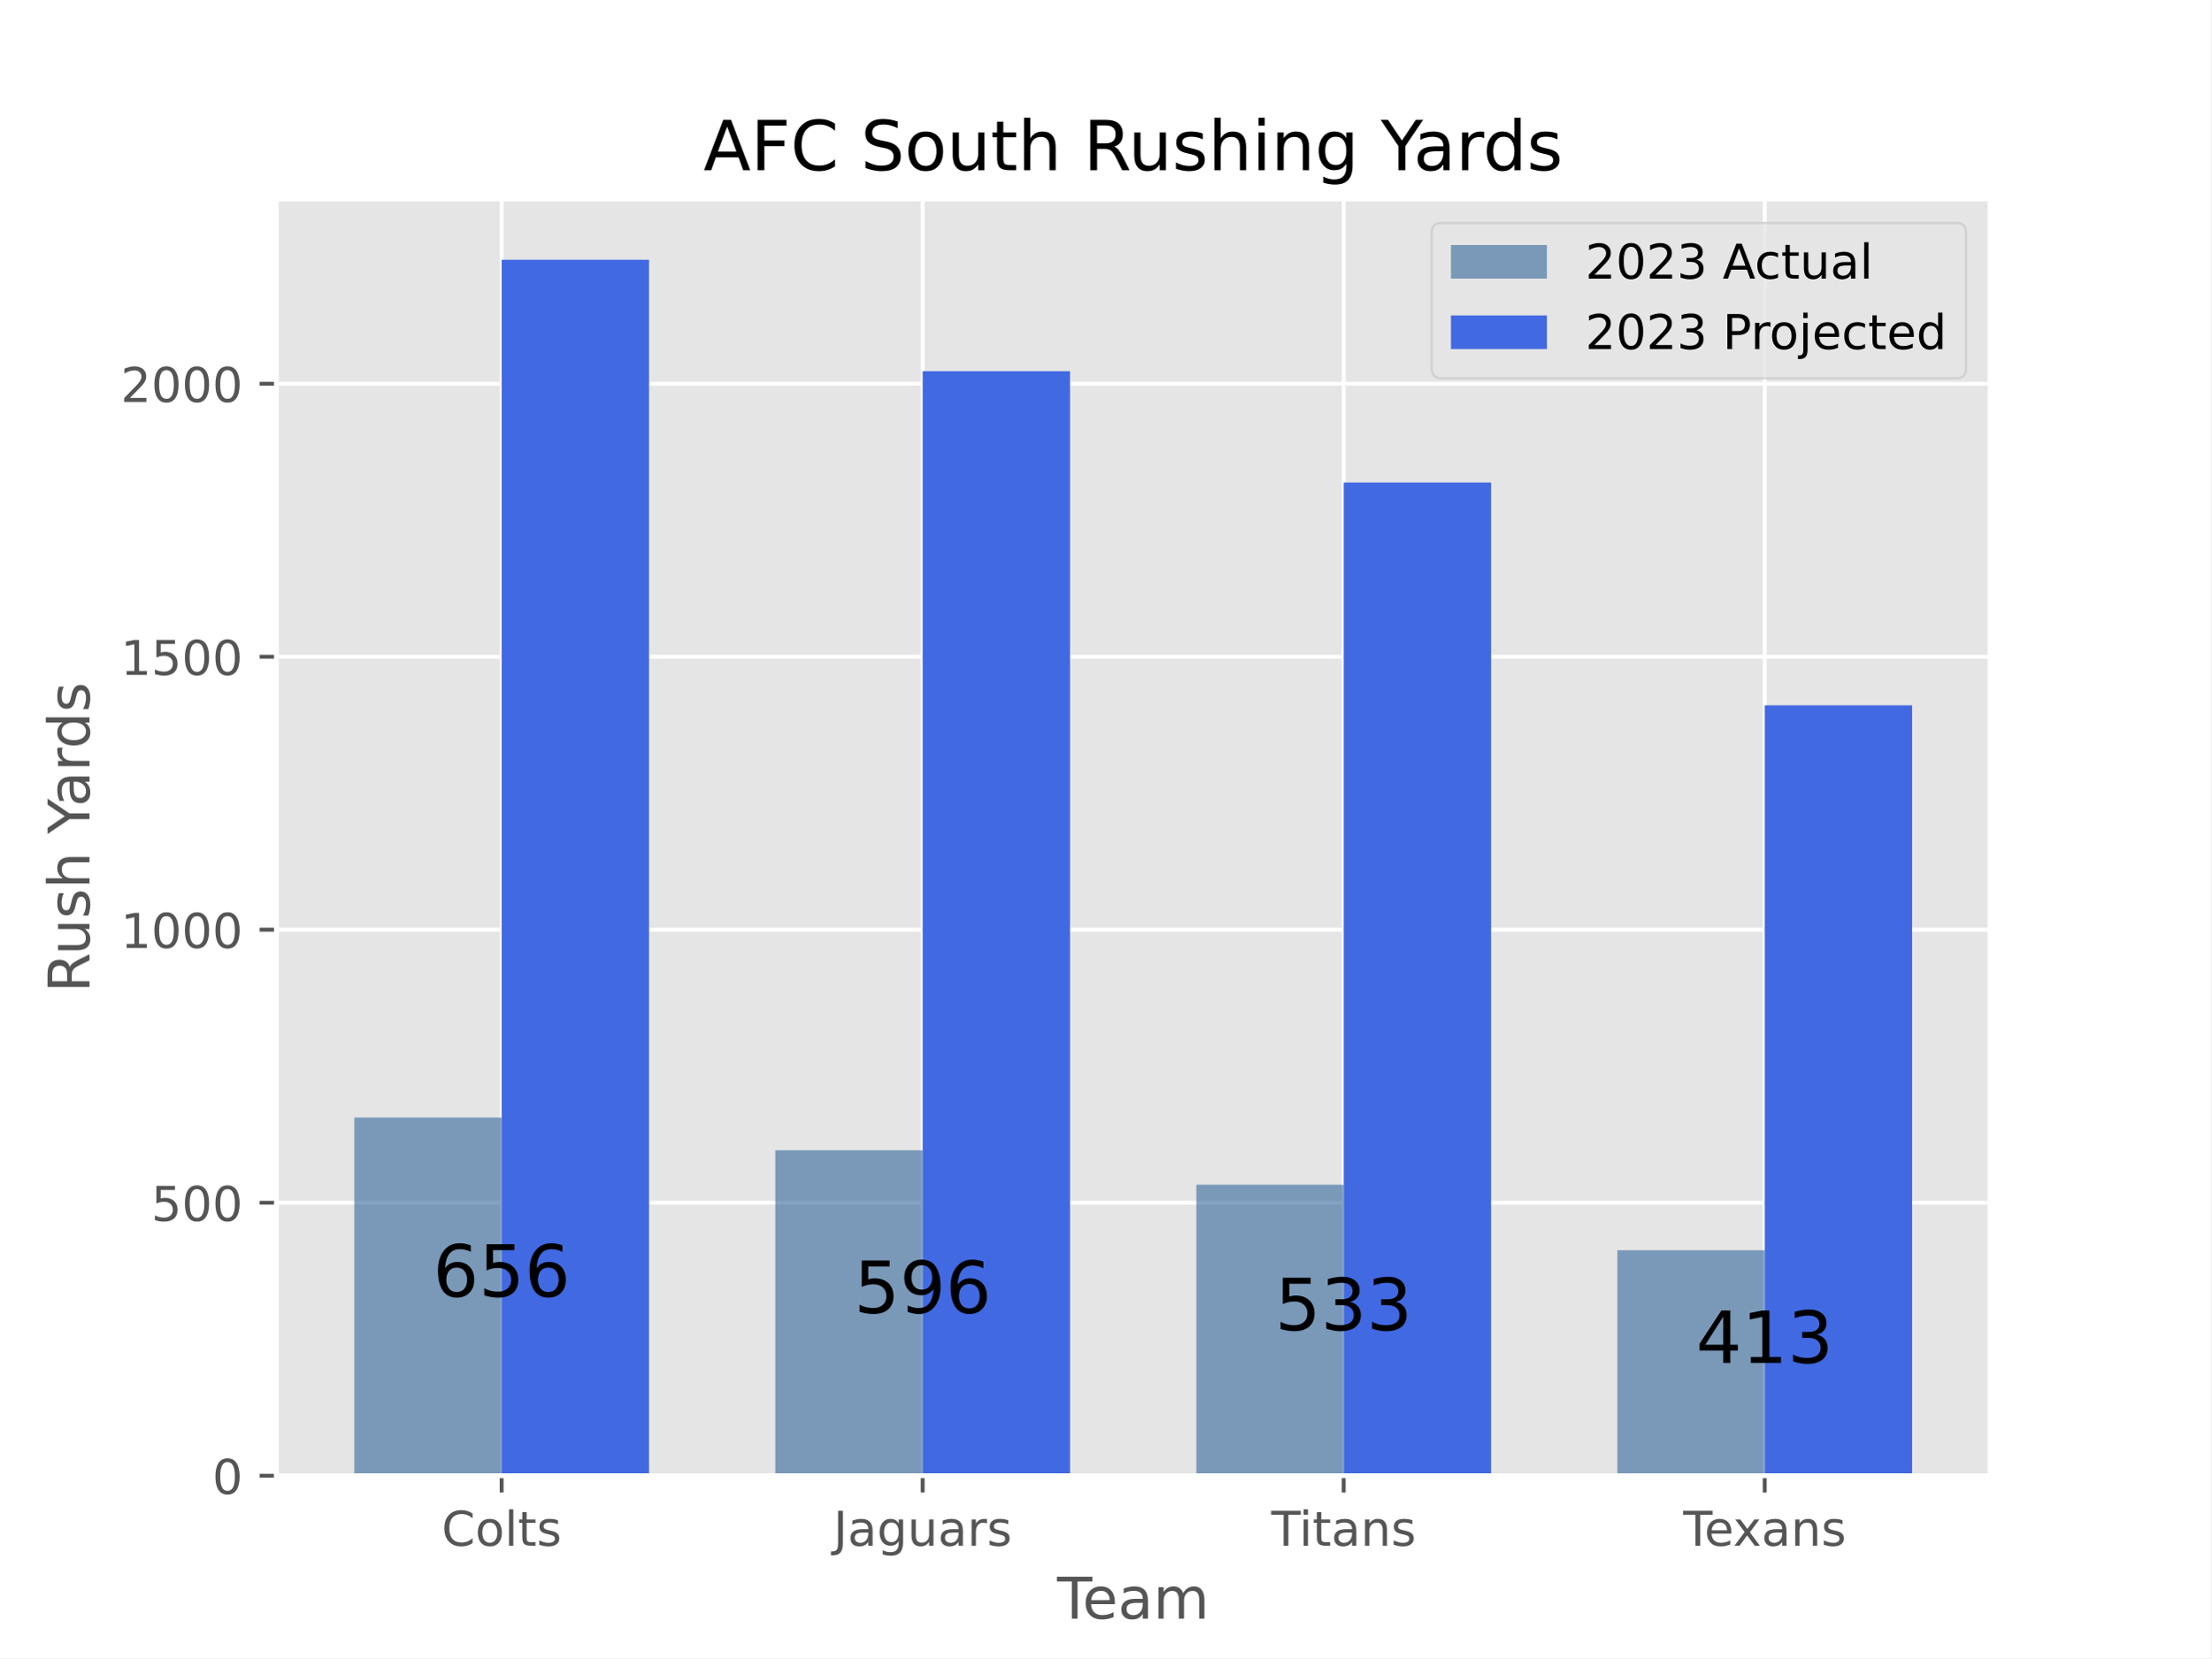
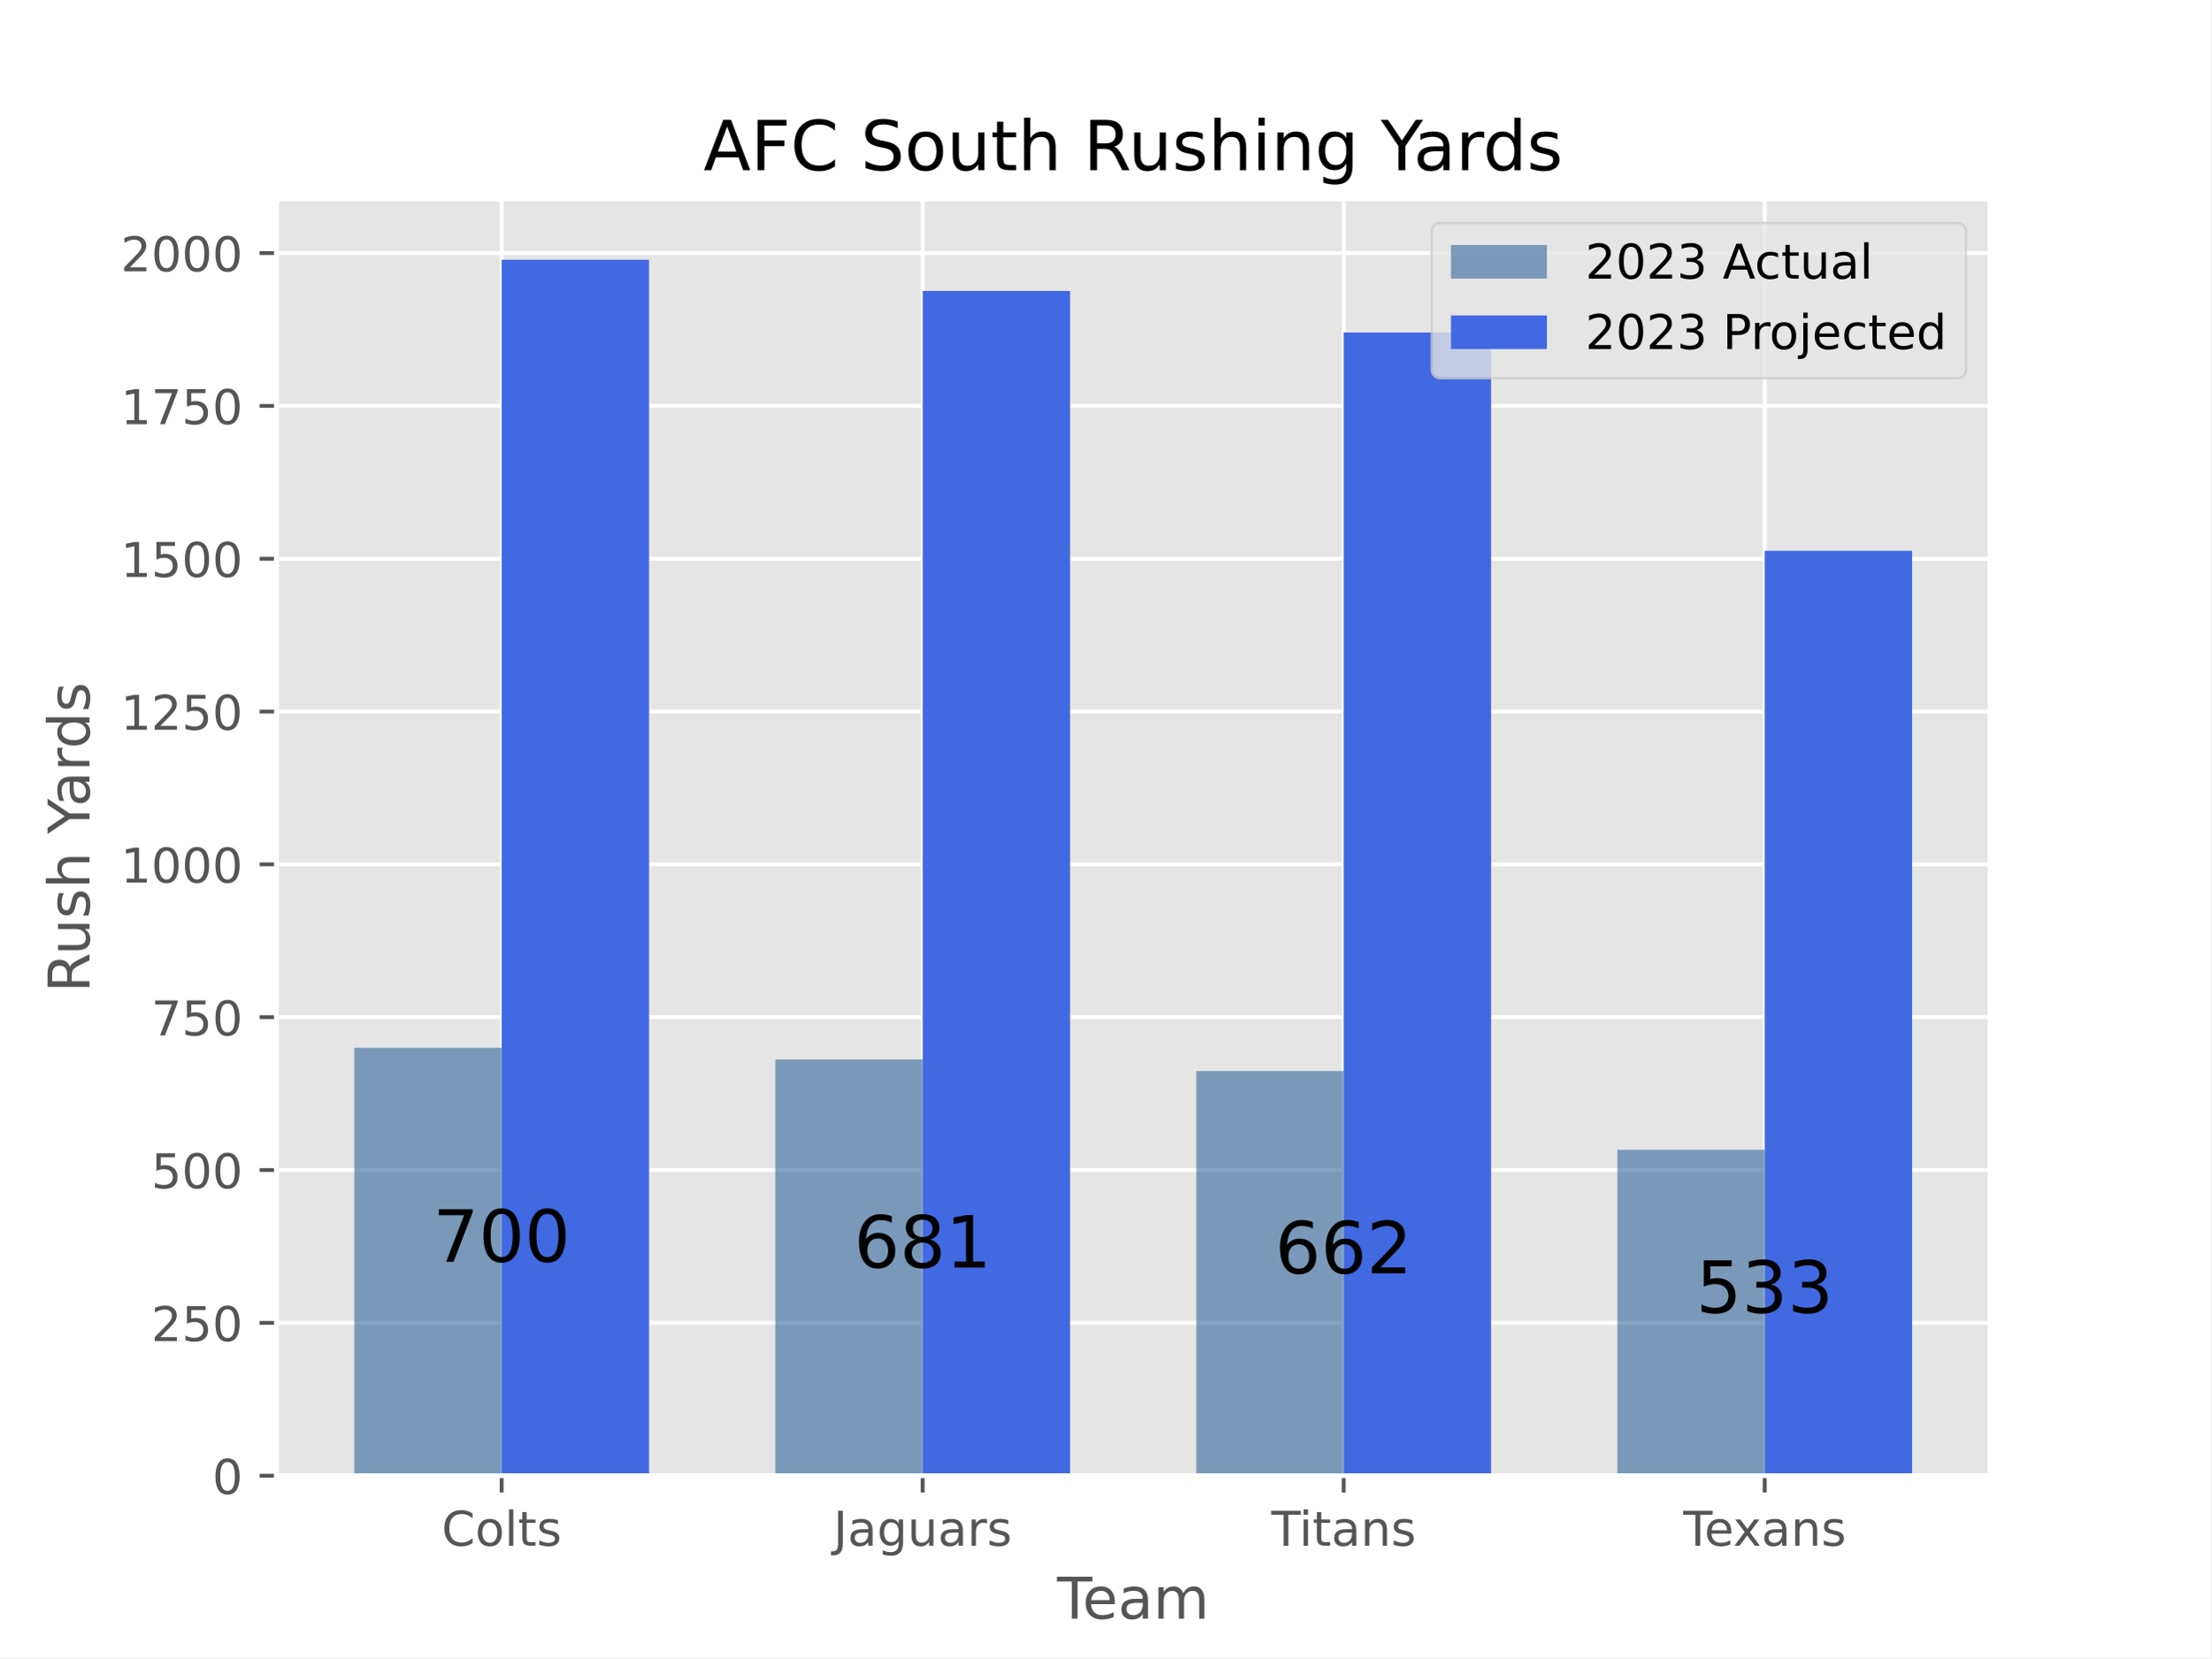
<svg xmlns="http://www.w3.org/2000/svg" xmlns:xlink="http://www.w3.org/1999/xlink" width="460.8pt" height="345.6pt" viewBox="0 0 460.8 345.6" version="1.1">
  <defs>
    <style type="text/css">*{stroke-linejoin: round; stroke-linecap: butt}</style>
  </defs>
  <g id="figure_1">
    <g id="patch_1">
      <path d="M 0 345.6  L 460.8 345.6  L 460.8 0  L 0 0  z " style="fill: #ffffff" />
    </g>
    <g id="axes_1">
      <g id="patch_2">
        <path d="M 57.6 307.584  L 414.72 307.584  L 414.72 41.472  L 57.6 41.472  z " style="fill: #e5e5e5" />
      </g>
      <g id="matplotlib.axis_1">
        <g id="xtick_1">
          <g id="line2d_1">
-             <path d="M 104.543 307.584  L 104.543 41.472  " clip-path="url(#paad7f36b94)" style="fill: none; stroke: #ffffff; stroke-width: 0.8; stroke-linecap: square" />
+             <path d="M 104.543 307.584  L 104.543 41.472  " clip-path="url(#p8981b21aa4)" style="fill: none; stroke: #ffffff; stroke-width: 0.8; stroke-linecap: square" />
          </g>
          <g id="line2d_2">
            <defs>
-               <path id="mc1a3c19a28" d="M 0 0  L 0 3.5  " style="stroke: #555555; stroke-width: 0.8" />
-             </defs>
-             <g>
-               <use xlink:href="#mc1a3c19a28" x="104.543" y="307.584" style="fill: #555555; stroke: #555555; stroke-width: 0.8" />
+               <path id="mf1966d156e" d="M 0 0  L 0 3.5  " style="stroke: #555555; stroke-width: 0.8" />
+             </defs>
+             <g>
+               <use xlink:href="#mf1966d156e" x="104.543" y="307.584" style="fill: #555555; stroke: #555555; stroke-width: 0.8" />
            </g>
          </g>
          <g id="text_1">
            <g style="fill: #555555" transform="translate(92.03861 322.1824) scale(0.1 -0.1)">
              <defs>
                <path id="DejaVuSans-43" d="M 4122 4306  L 4122 3641  Q 3803 3938 3442 4084  Q 3081 4231 2675 4231  Q 1875 4231 1450 3742  Q 1025 3253 1025 2328  Q 1025 1406 1450 917  Q 1875 428 2675 428  Q 3081 428 3442 575  Q 3803 722 4122 1019  L 4122 359  Q 3791 134 3420 21  Q 3050 -91 2638 -91  Q 1578 -91 968 557  Q 359 1206 359 2328  Q 359 3453 968 4101  Q 1578 4750 2638 4750  Q 3056 4750 3426 4639  Q 3797 4528 4122 4306  z " transform="scale(0.015625)" />
                <path id="DejaVuSans-6f" d="M 1959 3097  Q 1497 3097 1228 2736  Q 959 2375 959 1747  Q 959 1119 1226 758  Q 1494 397 1959 397  Q 2419 397 2687 759  Q 2956 1122 2956 1747  Q 2956 2369 2687 2733  Q 2419 3097 1959 3097  z M 1959 3584  Q 2709 3584 3137 3096  Q 3566 2609 3566 1747  Q 3566 888 3137 398  Q 2709 -91 1959 -91  Q 1206 -91 779 398  Q 353 888 353 1747  Q 353 2609 779 3096  Q 1206 3584 1959 3584  z " transform="scale(0.015625)" />
                <path id="DejaVuSans-6c" d="M 603 4863  L 1178 4863  L 1178 0  L 603 0  L 603 4863  z " transform="scale(0.015625)" />
                <path id="DejaVuSans-74" d="M 1172 4494  L 1172 3500  L 2356 3500  L 2356 3053  L 1172 3053  L 1172 1153  Q 1172 725 1289 603  Q 1406 481 1766 481  L 2356 481  L 2356 0  L 1766 0  Q 1100 0 847 248  Q 594 497 594 1153  L 594 3053  L 172 3053  L 172 3500  L 594 3500  L 594 4494  L 1172 4494  z " transform="scale(0.015625)" />
                <path id="DejaVuSans-73" d="M 2834 3397  L 2834 2853  Q 2591 2978 2328 3040  Q 2066 3103 1784 3103  Q 1356 3103 1142 2972  Q 928 2841 928 2578  Q 928 2378 1081 2264  Q 1234 2150 1697 2047  L 1894 2003  Q 2506 1872 2764 1633  Q 3022 1394 3022 966  Q 3022 478 2636 193  Q 2250 -91 1575 -91  Q 1294 -91 989 -36  Q 684 19 347 128  L 347 722  Q 666 556 975 473  Q 1284 391 1588 391  Q 1994 391 2212 530  Q 2431 669 2431 922  Q 2431 1156 2273 1281  Q 2116 1406 1581 1522  L 1381 1569  Q 847 1681 609 1914  Q 372 2147 372 2553  Q 372 3047 722 3315  Q 1072 3584 1716 3584  Q 2034 3584 2315 3537  Q 2597 3491 2834 3397  z " transform="scale(0.015625)" />
              </defs>
              <use xlink:href="#DejaVuSans-43" />
              <use xlink:href="#DejaVuSans-6f" x="69.824" />
              <use xlink:href="#DejaVuSans-6c" x="131.006" />
              <use xlink:href="#DejaVuSans-74" x="158.789" />
              <use xlink:href="#DejaVuSans-73" x="197.998" />
            </g>
          </g>
        </g>
        <g id="xtick_2">
          <g id="line2d_3">
-             <path d="M 192.288 307.584  L 192.288 41.472  " clip-path="url(#paad7f36b94)" style="fill: none; stroke: #ffffff; stroke-width: 0.8; stroke-linecap: square" />
+             <path d="M 192.288 307.584  L 192.288 41.472  " clip-path="url(#p8981b21aa4)" style="fill: none; stroke: #ffffff; stroke-width: 0.8; stroke-linecap: square" />
          </g>
          <g id="line2d_4">
            <g>
-               <use xlink:href="#mc1a3c19a28" x="192.288" y="307.584" style="fill: #555555; stroke: #555555; stroke-width: 0.8" />
+               <use xlink:href="#mf1966d156e" x="192.288" y="307.584" style="fill: #555555; stroke: #555555; stroke-width: 0.8" />
            </g>
          </g>
          <g id="text_2">
            <g style="fill: #555555" transform="translate(173.6815 322.1824) scale(0.1 -0.1)">
              <defs>
                <path id="DejaVuSans-4a" d="M 628 4666  L 1259 4666  L 1259 325  Q 1259 -519 939 -900  Q 619 -1281 -91 -1281  L -331 -1281  L -331 -750  L -134 -750  Q 284 -750 456 -515  Q 628 -281 628 325  L 628 4666  z " transform="scale(0.015625)" />
                <path id="DejaVuSans-61" d="M 2194 1759  Q 1497 1759 1228 1600  Q 959 1441 959 1056  Q 959 750 1161 570  Q 1363 391 1709 391  Q 2188 391 2477 730  Q 2766 1069 2766 1631  L 2766 1759  L 2194 1759  z M 3341 1997  L 3341 0  L 2766 0  L 2766 531  Q 2569 213 2275 61  Q 1981 -91 1556 -91  Q 1019 -91 701 211  Q 384 513 384 1019  Q 384 1609 779 1909  Q 1175 2209 1959 2209  L 2766 2209  L 2766 2266  Q 2766 2663 2505 2880  Q 2244 3097 1772 3097  Q 1472 3097 1187 3025  Q 903 2953 641 2809  L 641 3341  Q 956 3463 1253 3523  Q 1550 3584 1831 3584  Q 2591 3584 2966 3190  Q 3341 2797 3341 1997  z " transform="scale(0.015625)" />
                <path id="DejaVuSans-67" d="M 2906 1791  Q 2906 2416 2648 2759  Q 2391 3103 1925 3103  Q 1463 3103 1205 2759  Q 947 2416 947 1791  Q 947 1169 1205 825  Q 1463 481 1925 481  Q 2391 481 2648 825  Q 2906 1169 2906 1791  z M 3481 434  Q 3481 -459 3084 -895  Q 2688 -1331 1869 -1331  Q 1566 -1331 1297 -1286  Q 1028 -1241 775 -1147  L 775 -588  Q 1028 -725 1275 -790  Q 1522 -856 1778 -856  Q 2344 -856 2625 -561  Q 2906 -266 2906 331  L 2906 616  Q 2728 306 2450 153  Q 2172 0 1784 0  Q 1141 0 747 490  Q 353 981 353 1791  Q 353 2603 747 3093  Q 1141 3584 1784 3584  Q 2172 3584 2450 3431  Q 2728 3278 2906 2969  L 2906 3500  L 3481 3500  L 3481 434  z " transform="scale(0.015625)" />
                <path id="DejaVuSans-75" d="M 544 1381  L 544 3500  L 1119 3500  L 1119 1403  Q 1119 906 1312 657  Q 1506 409 1894 409  Q 2359 409 2629 706  Q 2900 1003 2900 1516  L 2900 3500  L 3475 3500  L 3475 0  L 2900 0  L 2900 538  Q 2691 219 2414 64  Q 2138 -91 1772 -91  Q 1169 -91 856 284  Q 544 659 544 1381  z M 1991 3584  L 1991 3584  z " transform="scale(0.015625)" />
                <path id="DejaVuSans-72" d="M 2631 2963  Q 2534 3019 2420 3045  Q 2306 3072 2169 3072  Q 1681 3072 1420 2755  Q 1159 2438 1159 1844  L 1159 0  L 581 0  L 581 3500  L 1159 3500  L 1159 2956  Q 1341 3275 1631 3429  Q 1922 3584 2338 3584  Q 2397 3584 2469 3576  Q 2541 3569 2628 3553  L 2631 2963  z " transform="scale(0.015625)" />
              </defs>
              <use xlink:href="#DejaVuSans-4a" />
              <use xlink:href="#DejaVuSans-61" x="29.492" />
              <use xlink:href="#DejaVuSans-67" x="90.771" />
              <use xlink:href="#DejaVuSans-75" x="154.248" />
              <use xlink:href="#DejaVuSans-61" x="217.627" />
              <use xlink:href="#DejaVuSans-72" x="278.906" />
              <use xlink:href="#DejaVuSans-73" x="320.02" />
            </g>
          </g>
        </g>
        <g id="xtick_3">
          <g id="line2d_5">
-             <path d="M 280.032 307.584  L 280.032 41.472  " clip-path="url(#paad7f36b94)" style="fill: none; stroke: #ffffff; stroke-width: 0.8; stroke-linecap: square" />
+             <path d="M 280.032 307.584  L 280.032 41.472  " clip-path="url(#p8981b21aa4)" style="fill: none; stroke: #ffffff; stroke-width: 0.8; stroke-linecap: square" />
          </g>
          <g id="line2d_6">
            <g>
-               <use xlink:href="#mc1a3c19a28" x="280.032" y="307.584" style="fill: #555555; stroke: #555555; stroke-width: 0.8" />
+               <use xlink:href="#mf1966d156e" x="280.032" y="307.584" style="fill: #555555; stroke: #555555; stroke-width: 0.8" />
            </g>
          </g>
          <g id="text_3">
            <g style="fill: #555555" transform="translate(264.9479 322.1824) scale(0.1 -0.1)">
              <defs>
                <path id="DejaVuSans-54" d="M -19 4666  L 3928 4666  L 3928 4134  L 2272 4134  L 2272 0  L 1638 0  L 1638 4134  L -19 4134  L -19 4666  z " transform="scale(0.015625)" />
                <path id="DejaVuSans-69" d="M 603 3500  L 1178 3500  L 1178 0  L 603 0  L 603 3500  z M 603 4863  L 1178 4863  L 1178 4134  L 603 4134  L 603 4863  z " transform="scale(0.015625)" />
                <path id="DejaVuSans-6e" d="M 3513 2113  L 3513 0  L 2938 0  L 2938 2094  Q 2938 2591 2744 2837  Q 2550 3084 2163 3084  Q 1697 3084 1428 2787  Q 1159 2491 1159 1978  L 1159 0  L 581 0  L 581 3500  L 1159 3500  L 1159 2956  Q 1366 3272 1645 3428  Q 1925 3584 2291 3584  Q 2894 3584 3203 3211  Q 3513 2838 3513 2113  z " transform="scale(0.015625)" />
              </defs>
              <use xlink:href="#DejaVuSans-54" />
              <use xlink:href="#DejaVuSans-69" x="57.959" />
              <use xlink:href="#DejaVuSans-74" x="85.742" />
              <use xlink:href="#DejaVuSans-61" x="124.951" />
              <use xlink:href="#DejaVuSans-6e" x="186.23" />
              <use xlink:href="#DejaVuSans-73" x="249.609" />
            </g>
          </g>
        </g>
        <g id="xtick_4">
          <g id="line2d_7">
-             <path d="M 367.777 307.584  L 367.777 41.472  " clip-path="url(#paad7f36b94)" style="fill: none; stroke: #ffffff; stroke-width: 0.8; stroke-linecap: square" />
+             <path d="M 367.777 307.584  L 367.777 41.472  " clip-path="url(#p8981b21aa4)" style="fill: none; stroke: #ffffff; stroke-width: 0.8; stroke-linecap: square" />
          </g>
          <g id="line2d_8">
            <g>
-               <use xlink:href="#mc1a3c19a28" x="367.777" y="307.584" style="fill: #555555; stroke: #555555; stroke-width: 0.8" />
+               <use xlink:href="#mf1966d156e" x="367.777" y="307.584" style="fill: #555555; stroke: #555555; stroke-width: 0.8" />
            </g>
          </g>
          <g id="text_4">
            <g style="fill: #555555" transform="translate(350.7869 322.1824) scale(0.1 -0.1)">
              <defs>
                <path id="DejaVuSans-65" d="M 3597 1894  L 3597 1613  L 953 1613  Q 991 1019 1311 708  Q 1631 397 2203 397  Q 2534 397 2845 478  Q 3156 559 3463 722  L 3463 178  Q 3153 47 2828 -22  Q 2503 -91 2169 -91  Q 1331 -91 842 396  Q 353 884 353 1716  Q 353 2575 817 3079  Q 1281 3584 2069 3584  Q 2775 3584 3186 3129  Q 3597 2675 3597 1894  z M 3022 2063  Q 3016 2534 2758 2815  Q 2500 3097 2075 3097  Q 1594 3097 1305 2825  Q 1016 2553 972 2059  L 3022 2063  z " transform="scale(0.015625)" />
                <path id="DejaVuSans-78" d="M 3513 3500  L 2247 1797  L 3578 0  L 2900 0  L 1881 1375  L 863 0  L 184 0  L 1544 1831  L 300 3500  L 978 3500  L 1906 2253  L 2834 3500  L 3513 3500  z " transform="scale(0.015625)" />
              </defs>
              <use xlink:href="#DejaVuSans-54" />
              <use xlink:href="#DejaVuSans-65" x="44.084" />
              <use xlink:href="#DejaVuSans-78" x="103.857" />
              <use xlink:href="#DejaVuSans-61" x="163.037" />
              <use xlink:href="#DejaVuSans-6e" x="224.316" />
              <use xlink:href="#DejaVuSans-73" x="287.695" />
            </g>
          </g>
        </g>
        <g id="text_5">
          <g style="fill: #555555" transform="translate(220.3022 337.3802) scale(0.12 -0.12)">
            <defs>
              <path id="DejaVuSans-6d" d="M 3328 2828  Q 3544 3216 3844 3400  Q 4144 3584 4550 3584  Q 5097 3584 5394 3201  Q 5691 2819 5691 2113  L 5691 0  L 5113 0  L 5113 2094  Q 5113 2597 4934 2840  Q 4756 3084 4391 3084  Q 3944 3084 3684 2787  Q 3425 2491 3425 1978  L 3425 0  L 2847 0  L 2847 2094  Q 2847 2600 2669 2842  Q 2491 3084 2119 3084  Q 1678 3084 1418 2786  Q 1159 2488 1159 1978  L 1159 0  L 581 0  L 581 3500  L 1159 3500  L 1159 2956  Q 1356 3278 1631 3431  Q 1906 3584 2284 3584  Q 2666 3584 2933 3390  Q 3200 3197 3328 2828  z " transform="scale(0.015625)" />
            </defs>
            <use xlink:href="#DejaVuSans-54" />
            <use xlink:href="#DejaVuSans-65" x="44.084" />
            <use xlink:href="#DejaVuSans-61" x="105.607" />
            <use xlink:href="#DejaVuSans-6d" x="166.887" />
          </g>
        </g>
      </g>
      <g id="matplotlib.axis_2">
        <g id="ytick_1">
          <g id="line2d_9">
-             <path d="M 57.6 307.584  L 414.72 307.584  " clip-path="url(#paad7f36b94)" style="fill: none; stroke: #ffffff; stroke-width: 0.8; stroke-linecap: square" />
+             <path d="M 57.6 307.584  L 414.72 307.584  " clip-path="url(#p8981b21aa4)" style="fill: none; stroke: #ffffff; stroke-width: 0.8; stroke-linecap: square" />
          </g>
          <g id="line2d_10">
            <defs>
-               <path id="m037c0de511" d="M 0 0  L -3.5 0  " style="stroke: #555555; stroke-width: 0.8" />
-             </defs>
-             <g>
-               <use xlink:href="#m037c0de511" x="57.6" y="307.584" style="fill: #555555; stroke: #555555; stroke-width: 0.8" />
+               <path id="m6510680206" d="M 0 0  L -3.5 0  " style="stroke: #555555; stroke-width: 0.8" />
+             </defs>
+             <g>
+               <use xlink:href="#m6510680206" x="57.6" y="307.584" style="fill: #555555; stroke: #555555; stroke-width: 0.8" />
            </g>
          </g>
          <g id="text_6">
            <g style="fill: #555555" transform="translate(44.2375 311.3832) scale(0.1 -0.1)">
              <defs>
                <path id="DejaVuSans-30" d="M 2034 4250  Q 1547 4250 1301 3770  Q 1056 3291 1056 2328  Q 1056 1369 1301 889  Q 1547 409 2034 409  Q 2525 409 2770 889  Q 3016 1369 3016 2328  Q 3016 3291 2770 3770  Q 2525 4250 2034 4250  z M 2034 4750  Q 2819 4750 3233 4129  Q 3647 3509 3647 2328  Q 3647 1150 3233 529  Q 2819 -91 2034 -91  Q 1250 -91 836 529  Q 422 1150 422 2328  Q 422 3509 836 4129  Q 1250 4750 2034 4750  z " transform="scale(0.015625)" />
              </defs>
              <use xlink:href="#DejaVuSans-30" />
            </g>
          </g>
        </g>
        <g id="ytick_2">
          <g id="line2d_11">
-             <path d="M 57.6 250.682  L 414.72 250.682  " clip-path="url(#paad7f36b94)" style="fill: none; stroke: #ffffff; stroke-width: 0.8; stroke-linecap: square" />
+             <path d="M 57.6 275.729  L 414.72 275.729  " clip-path="url(#p8981b21aa4)" style="fill: none; stroke: #ffffff; stroke-width: 0.8; stroke-linecap: square" />
          </g>
          <g id="line2d_12">
            <g>
-               <use xlink:href="#m037c0de511" x="57.6" y="250.682" style="fill: #555555; stroke: #555555; stroke-width: 0.8" />
+               <use xlink:href="#m6510680206" x="57.6" y="275.729" style="fill: #555555; stroke: #555555; stroke-width: 0.8" />
            </g>
          </g>
          <g id="text_7">
-             <g style="fill: #555555" transform="translate(31.5125 254.4816) scale(0.1 -0.1)">
-               <defs>
+             <g style="fill: #555555" transform="translate(31.5125 279.528) scale(0.1 -0.1)">
+               <defs>
+                 <path id="DejaVuSans-32" d="M 1228 531  L 3431 531  L 3431 0  L 469 0  L 469 531  Q 828 903 1448 1529  Q 2069 2156 2228 2338  Q 2531 2678 2651 2914  Q 2772 3150 2772 3378  Q 2772 3750 2511 3984  Q 2250 4219 1831 4219  Q 1534 4219 1204 4116  Q 875 4013 500 3803  L 500 4441  Q 881 4594 1212 4672  Q 1544 4750 1819 4750  Q 2544 4750 2975 4387  Q 3406 4025 3406 3419  Q 3406 3131 3298 2873  Q 3191 2616 2906 2266  Q 2828 2175 2409 1742  Q 1991 1309 1228 531  z " transform="scale(0.015625)" />
                <path id="DejaVuSans-35" d="M 691 4666  L 3169 4666  L 3169 4134  L 1269 4134  L 1269 2991  Q 1406 3038 1543 3061  Q 1681 3084 1819 3084  Q 2600 3084 3056 2656  Q 3513 2228 3513 1497  Q 3513 744 3044 326  Q 2575 -91 1722 -91  Q 1428 -91 1123 -41  Q 819 9 494 109  L 494 744  Q 775 591 1075 516  Q 1375 441 1709 441  Q 2250 441 2565 725  Q 2881 1009 2881 1497  Q 2881 1984 2565 2268  Q 2250 2553 1709 2553  Q 1456 2553 1204 2497  Q 953 2441 691 2322  L 691 4666  z " transform="scale(0.015625)" />
              </defs>
+               <use xlink:href="#DejaVuSans-32" />
+               <use xlink:href="#DejaVuSans-35" x="63.623" />
+               <use xlink:href="#DejaVuSans-30" x="127.246" />
+             </g>
+           </g>
+         </g>
+         <g id="ytick_3">
+           <g id="line2d_13">
+             <path d="M 57.6 243.874  L 414.72 243.874  " clip-path="url(#p8981b21aa4)" style="fill: none; stroke: #ffffff; stroke-width: 0.8; stroke-linecap: square" />
+           </g>
+           <g id="line2d_14">
+             <g>
+               <use xlink:href="#m6510680206" x="57.6" y="243.874" style="fill: #555555; stroke: #555555; stroke-width: 0.8" />
+             </g>
+           </g>
+           <g id="text_8">
+             <g style="fill: #555555" transform="translate(31.5125 247.6728) scale(0.1 -0.1)">
              <use xlink:href="#DejaVuSans-35" />
              <use xlink:href="#DejaVuSans-30" x="63.623" />
              <use xlink:href="#DejaVuSans-30" x="127.246" />
            </g>
          </g>
        </g>
-         <g id="ytick_3">
-           <g id="line2d_13">
-             <path d="M 57.6 193.781  L 414.72 193.781  " clip-path="url(#paad7f36b94)" style="fill: none; stroke: #ffffff; stroke-width: 0.8; stroke-linecap: square" />
-           </g>
-           <g id="line2d_14">
-             <g>
-               <use xlink:href="#m037c0de511" x="57.6" y="193.781" style="fill: #555555; stroke: #555555; stroke-width: 0.8" />
-             </g>
-           </g>
-           <g id="text_8">
-             <g style="fill: #555555" transform="translate(25.15 197.5799) scale(0.1 -0.1)">
+         <g id="ytick_4">
+           <g id="line2d_15">
+             <path d="M 57.6 212.018  L 414.72 212.018  " clip-path="url(#p8981b21aa4)" style="fill: none; stroke: #ffffff; stroke-width: 0.8; stroke-linecap: square" />
+           </g>
+           <g id="line2d_16">
+             <g>
+               <use xlink:href="#m6510680206" x="57.6" y="212.018" style="fill: #555555; stroke: #555555; stroke-width: 0.8" />
+             </g>
+           </g>
+           <g id="text_9">
+             <g style="fill: #555555" transform="translate(31.5125 215.8176) scale(0.1 -0.1)">
+               <defs>
+                 <path id="DejaVuSans-37" d="M 525 4666  L 3525 4666  L 3525 4397  L 1831 0  L 1172 0  L 2766 4134  L 525 4134  L 525 4666  z " transform="scale(0.015625)" />
+               </defs>
+               <use xlink:href="#DejaVuSans-37" />
+               <use xlink:href="#DejaVuSans-35" x="63.623" />
+               <use xlink:href="#DejaVuSans-30" x="127.246" />
+             </g>
+           </g>
+         </g>
+         <g id="ytick_5">
+           <g id="line2d_17">
+             <path d="M 57.6 180.163  L 414.72 180.163  " clip-path="url(#p8981b21aa4)" style="fill: none; stroke: #ffffff; stroke-width: 0.8; stroke-linecap: square" />
+           </g>
+           <g id="line2d_18">
+             <g>
+               <use xlink:href="#m6510680206" x="57.6" y="180.163" style="fill: #555555; stroke: #555555; stroke-width: 0.8" />
+             </g>
+           </g>
+           <g id="text_10">
+             <g style="fill: #555555" transform="translate(25.15 183.9624) scale(0.1 -0.1)">
              <defs>
                <path id="DejaVuSans-31" d="M 794 531  L 1825 531  L 1825 4091  L 703 3866  L 703 4441  L 1819 4666  L 2450 4666  L 2450 531  L 3481 531  L 3481 0  L 794 0  L 794 531  z " transform="scale(0.015625)" />
              </defs>
              <use xlink:href="#DejaVuSans-31" />
              <use xlink:href="#DejaVuSans-30" x="63.623" />
              <use xlink:href="#DejaVuSans-30" x="127.246" />
              <use xlink:href="#DejaVuSans-30" x="190.869" />
            </g>
          </g>
        </g>
-         <g id="ytick_4">
-           <g id="line2d_15">
-             <path d="M 57.6 136.879  L 414.72 136.879  " clip-path="url(#paad7f36b94)" style="fill: none; stroke: #ffffff; stroke-width: 0.8; stroke-linecap: square" />
-           </g>
-           <g id="line2d_16">
-             <g>
-               <use xlink:href="#m037c0de511" x="57.6" y="136.879" style="fill: #555555; stroke: #555555; stroke-width: 0.8" />
-             </g>
-           </g>
-           <g id="text_9">
-             <g style="fill: #555555" transform="translate(25.15 140.6782) scale(0.1 -0.1)">
+         <g id="ytick_6">
+           <g id="line2d_19">
+             <path d="M 57.6 148.308  L 414.72 148.308  " clip-path="url(#p8981b21aa4)" style="fill: none; stroke: #ffffff; stroke-width: 0.8; stroke-linecap: square" />
+           </g>
+           <g id="line2d_20">
+             <g>
+               <use xlink:href="#m6510680206" x="57.6" y="148.308" style="fill: #555555; stroke: #555555; stroke-width: 0.8" />
+             </g>
+           </g>
+           <g id="text_11">
+             <g style="fill: #555555" transform="translate(25.15 152.1072) scale(0.1 -0.1)">
+               <use xlink:href="#DejaVuSans-31" />
+               <use xlink:href="#DejaVuSans-32" x="63.623" />
+               <use xlink:href="#DejaVuSans-35" x="127.246" />
+               <use xlink:href="#DejaVuSans-30" x="190.869" />
+             </g>
+           </g>
+         </g>
+         <g id="ytick_7">
+           <g id="line2d_21">
+             <path d="M 57.6 116.453  L 414.72 116.453  " clip-path="url(#p8981b21aa4)" style="fill: none; stroke: #ffffff; stroke-width: 0.8; stroke-linecap: square" />
+           </g>
+           <g id="line2d_22">
+             <g>
+               <use xlink:href="#m6510680206" x="57.6" y="116.453" style="fill: #555555; stroke: #555555; stroke-width: 0.8" />
+             </g>
+           </g>
+           <g id="text_12">
+             <g style="fill: #555555" transform="translate(25.15 120.252) scale(0.1 -0.1)">
              <use xlink:href="#DejaVuSans-31" />
              <use xlink:href="#DejaVuSans-35" x="63.623" />
              <use xlink:href="#DejaVuSans-30" x="127.246" />
              <use xlink:href="#DejaVuSans-30" x="190.869" />
            </g>
          </g>
        </g>
-         <g id="ytick_5">
-           <g id="line2d_17">
-             <path d="M 57.6 79.977  L 414.72 79.977  " clip-path="url(#paad7f36b94)" style="fill: none; stroke: #ffffff; stroke-width: 0.8; stroke-linecap: square" />
-           </g>
-           <g id="line2d_18">
-             <g>
-               <use xlink:href="#m037c0de511" x="57.6" y="79.977" style="fill: #555555; stroke: #555555; stroke-width: 0.8" />
-             </g>
-           </g>
-           <g id="text_10">
-             <g style="fill: #555555" transform="translate(25.15 83.77657) scale(0.1 -0.1)">
-               <defs>
-                 <path id="DejaVuSans-32" d="M 1228 531  L 3431 531  L 3431 0  L 469 0  L 469 531  Q 828 903 1448 1529  Q 2069 2156 2228 2338  Q 2531 2678 2651 2914  Q 2772 3150 2772 3378  Q 2772 3750 2511 3984  Q 2250 4219 1831 4219  Q 1534 4219 1204 4116  Q 875 4013 500 3803  L 500 4441  Q 881 4594 1212 4672  Q 1544 4750 1819 4750  Q 2544 4750 2975 4387  Q 3406 4025 3406 3419  Q 3406 3131 3298 2873  Q 3191 2616 2906 2266  Q 2828 2175 2409 1742  Q 1991 1309 1228 531  z " transform="scale(0.015625)" />
-               </defs>
+         <g id="ytick_8">
+           <g id="line2d_23">
+             <path d="M 57.6 84.598  L 414.72 84.598  " clip-path="url(#p8981b21aa4)" style="fill: none; stroke: #ffffff; stroke-width: 0.8; stroke-linecap: square" />
+           </g>
+           <g id="line2d_24">
+             <g>
+               <use xlink:href="#m6510680206" x="57.6" y="84.598" style="fill: #555555; stroke: #555555; stroke-width: 0.8" />
+             </g>
+           </g>
+           <g id="text_13">
+             <g style="fill: #555555" transform="translate(25.15 88.39679) scale(0.1 -0.1)">
+               <use xlink:href="#DejaVuSans-31" />
+               <use xlink:href="#DejaVuSans-37" x="63.623" />
+               <use xlink:href="#DejaVuSans-35" x="127.246" />
+               <use xlink:href="#DejaVuSans-30" x="190.869" />
+             </g>
+           </g>
+         </g>
+         <g id="ytick_9">
+           <g id="line2d_25">
+             <path d="M 57.6 52.742  L 414.72 52.742  " clip-path="url(#p8981b21aa4)" style="fill: none; stroke: #ffffff; stroke-width: 0.8; stroke-linecap: square" />
+           </g>
+           <g id="line2d_26">
+             <g>
+               <use xlink:href="#m6510680206" x="57.6" y="52.742" style="fill: #555555; stroke: #555555; stroke-width: 0.8" />
+             </g>
+           </g>
+           <g id="text_14">
+             <g style="fill: #555555" transform="translate(25.15 56.54159) scale(0.1 -0.1)">
              <use xlink:href="#DejaVuSans-32" />
              <use xlink:href="#DejaVuSans-30" x="63.623" />
              <use xlink:href="#DejaVuSans-30" x="127.246" />
              <use xlink:href="#DejaVuSans-30" x="190.869" />
            </g>
          </g>
        </g>
-         <g id="text_11">
+         <g id="text_15">
          <g style="fill: #555555" transform="translate(18.65438 206.8774) rotate(-90) scale(0.12 -0.12)">
            <defs>
              <path id="DejaVuSans-52" d="M 2841 2188  Q 3044 2119 3236 1894  Q 3428 1669 3622 1275  L 4263 0  L 3584 0  L 2988 1197  Q 2756 1666 2539 1819  Q 2322 1972 1947 1972  L 1259 1972  L 1259 0  L 628 0  L 628 4666  L 2053 4666  Q 2853 4666 3247 4331  Q 3641 3997 3641 3322  Q 3641 2881 3436 2590  Q 3231 2300 2841 2188  z M 1259 4147  L 1259 2491  L 2053 2491  Q 2509 2491 2742 2702  Q 2975 2913 2975 3322  Q 2975 3731 2742 3939  Q 2509 4147 2053 4147  L 1259 4147  z " transform="scale(0.015625)" />
              <path id="DejaVuSans-68" d="M 3513 2113  L 3513 0  L 2938 0  L 2938 2094  Q 2938 2591 2744 2837  Q 2550 3084 2163 3084  Q 1697 3084 1428 2787  Q 1159 2491 1159 1978  L 1159 0  L 581 0  L 581 4863  L 1159 4863  L 1159 2956  Q 1366 3272 1645 3428  Q 1925 3584 2291 3584  Q 2894 3584 3203 3211  Q 3513 2838 3513 2113  z " transform="scale(0.015625)" />
              <path id="DejaVuSans-20" transform="scale(0.015625)" />
              <path id="DejaVuSans-59" d="M -13 4666  L 666 4666  L 1959 2747  L 3244 4666  L 3922 4666  L 2272 2222  L 2272 0  L 1638 0  L 1638 2222  L -13 4666  z " transform="scale(0.015625)" />
              <path id="DejaVuSans-64" d="M 2906 2969  L 2906 4863  L 3481 4863  L 3481 0  L 2906 0  L 2906 525  Q 2725 213 2448 61  Q 2172 -91 1784 -91  Q 1150 -91 751 415  Q 353 922 353 1747  Q 353 2572 751 3078  Q 1150 3584 1784 3584  Q 2172 3584 2448 3432  Q 2725 3281 2906 2969  z M 947 1747  Q 947 1113 1208 752  Q 1469 391 1925 391  Q 2381 391 2643 752  Q 2906 1113 2906 1747  Q 2906 2381 2643 2742  Q 2381 3103 1925 3103  Q 1469 3103 1208 2742  Q 947 2381 947 1747  z " transform="scale(0.015625)" />
            </defs>
            <use xlink:href="#DejaVuSans-52" />
            <use xlink:href="#DejaVuSans-75" x="64.982" />
            <use xlink:href="#DejaVuSans-73" x="128.361" />
            <use xlink:href="#DejaVuSans-68" x="180.461" />
            <use xlink:href="#DejaVuSans-20" x="243.84" />
            <use xlink:href="#DejaVuSans-59" x="275.627" />
            <use xlink:href="#DejaVuSans-61" x="322.961" />
            <use xlink:href="#DejaVuSans-72" x="384.24" />
            <use xlink:href="#DejaVuSans-64" x="423.604" />
            <use xlink:href="#DejaVuSans-73" x="487.08" />
          </g>
        </g>
      </g>
      <g id="patch_3">
-         <path d="M 73.833 307.584  L 104.543 307.584  L 104.543 232.929  L 73.833 232.929  z " clip-path="url(#paad7f36b94)" style="fill: #336699; fill-opacity: 0.6" />
+         <path d="M 73.833 307.584  L 104.543 307.584  L 104.543 218.389  L 73.833 218.389  z " clip-path="url(#p8981b21aa4)" style="fill: #336699; fill-opacity: 0.6" />
      </g>
      <g id="patch_4">
-         <path d="M 161.577 307.584  L 192.288 307.584  L 192.288 239.757  L 161.577 239.757  z " clip-path="url(#paad7f36b94)" style="fill: #336699; fill-opacity: 0.6" />
+         <path d="M 161.577 307.584  L 192.288 307.584  L 192.288 220.81  L 161.577 220.81  z " clip-path="url(#p8981b21aa4)" style="fill: #336699; fill-opacity: 0.6" />
      </g>
      <g id="patch_5">
-         <path d="M 249.322 307.584  L 280.032 307.584  L 280.032 246.927  L 249.322 246.927  z " clip-path="url(#paad7f36b94)" style="fill: #336699; fill-opacity: 0.6" />
+         <path d="M 249.322 307.584  L 280.032 307.584  L 280.032 223.231  L 249.322 223.231  z " clip-path="url(#p8981b21aa4)" style="fill: #336699; fill-opacity: 0.6" />
      </g>
      <g id="patch_6">
-         <path d="M 337.066 307.584  L 367.777 307.584  L 367.777 260.583  L 337.066 260.583  z " clip-path="url(#paad7f36b94)" style="fill: #336699; fill-opacity: 0.6" />
+         <path d="M 337.066 307.584  L 367.777 307.584  L 367.777 239.669  L 337.066 239.669  z " clip-path="url(#p8981b21aa4)" style="fill: #336699; fill-opacity: 0.6" />
      </g>
      <g id="patch_7">
-         <path d="M 104.543 307.584  L 135.254 307.584  L 135.254 54.144  L 104.543 54.144  z " clip-path="url(#paad7f36b94)" style="fill: #4169e1" />
+         <path d="M 104.543 307.584  L 135.254 307.584  L 135.254 54.144  L 104.543 54.144  z " clip-path="url(#p8981b21aa4)" style="fill: #4169e1" />
      </g>
      <g id="patch_8">
-         <path d="M 192.288 307.584  L 222.998 307.584  L 222.998 77.36  L 192.288 77.36  z " clip-path="url(#paad7f36b94)" style="fill: #4169e1" />
+         <path d="M 192.288 307.584  L 222.998 307.584  L 222.998 60.642  L 192.288 60.642  z " clip-path="url(#p8981b21aa4)" style="fill: #4169e1" />
      </g>
      <g id="patch_9">
-         <path d="M 280.032 307.584  L 310.743 307.584  L 310.743 100.576  L 280.032 100.576  z " clip-path="url(#paad7f36b94)" style="fill: #4169e1" />
+         <path d="M 280.032 307.584  L 310.743 307.584  L 310.743 69.307  L 280.032 69.307  z " clip-path="url(#p8981b21aa4)" style="fill: #4169e1" />
      </g>
      <g id="patch_10">
-         <path d="M 367.777 307.584  L 398.487 307.584  L 398.487 147.008  L 367.777 147.008  z " clip-path="url(#paad7f36b94)" style="fill: #4169e1" />
+         <path d="M 367.777 307.584  L 398.487 307.584  L 398.487 114.796  L 367.777 114.796  z " clip-path="url(#p8981b21aa4)" style="fill: #4169e1" />
      </g>
      <g id="patch_11">
        <path d="M 57.6 307.584  L 57.6 41.472  " style="fill: none; stroke: #ffffff; stroke-linejoin: miter; stroke-linecap: square" />
      </g>
      <g id="patch_12">
        <path d="M 414.72 307.584  L 414.72 41.472  " style="fill: none; stroke: #ffffff; stroke-linejoin: miter; stroke-linecap: square" />
      </g>
      <g id="patch_13">
        <path d="M 57.6 307.584  L 414.72 307.584  " style="fill: none; stroke: #ffffff; stroke-linejoin: miter; stroke-linecap: square" />
      </g>
      <g id="patch_14">
        <path d="M 57.6 41.472  L 414.72 41.472  " style="fill: none; stroke: #ffffff; stroke-linejoin: miter; stroke-linecap: square" />
      </g>
-       <g id="text_12">
-         <g transform="translate(90.22767 270.2565) scale(0.15 -0.15)">
+       <g id="text_16">
+         <g transform="translate(90.22767 262.9867) scale(0.15 -0.15)">
+           <use xlink:href="#DejaVuSans-37" />
+           <use xlink:href="#DejaVuSans-30" x="63.623" />
+           <use xlink:href="#DejaVuSans-30" x="127.246" />
+         </g>
+       </g>
+       <g id="text_17">
+         <g transform="translate(177.9721 264.1972) scale(0.15 -0.15)">
          <defs>
            <path id="DejaVuSans-36" d="M 2113 2584  Q 1688 2584 1439 2293  Q 1191 2003 1191 1497  Q 1191 994 1439 701  Q 1688 409 2113 409  Q 2538 409 2786 701  Q 3034 994 3034 1497  Q 3034 2003 2786 2293  Q 2538 2584 2113 2584  z M 3366 4563  L 3366 3988  Q 3128 4100 2886 4159  Q 2644 4219 2406 4219  Q 1781 4219 1451 3797  Q 1122 3375 1075 2522  Q 1259 2794 1537 2939  Q 1816 3084 2150 3084  Q 2853 3084 3261 2657  Q 3669 2231 3669 1497  Q 3669 778 3244 343  Q 2819 -91 2113 -91  Q 1303 -91 875 529  Q 447 1150 447 2328  Q 447 3434 972 4092  Q 1497 4750 2381 4750  Q 2619 4750 2861 4703  Q 3103 4656 3366 4563  z " transform="scale(0.015625)" />
+             <path id="DejaVuSans-38" d="M 2034 2216  Q 1584 2216 1326 1975  Q 1069 1734 1069 1313  Q 1069 891 1326 650  Q 1584 409 2034 409  Q 2484 409 2743 651  Q 3003 894 3003 1313  Q 3003 1734 2745 1975  Q 2488 2216 2034 2216  z M 1403 2484  Q 997 2584 770 2862  Q 544 3141 544 3541  Q 544 4100 942 4425  Q 1341 4750 2034 4750  Q 2731 4750 3128 4425  Q 3525 4100 3525 3541  Q 3525 3141 3298 2862  Q 3072 2584 2669 2484  Q 3125 2378 3379 2068  Q 3634 1759 3634 1313  Q 3634 634 3220 271  Q 2806 -91 2034 -91  Q 1263 -91 848 271  Q 434 634 434 1313  Q 434 1759 690 2068  Q 947 2378 1403 2484  z M 1172 3481  Q 1172 3119 1398 2916  Q 1625 2713 2034 2713  Q 2441 2713 2670 2916  Q 2900 3119 2900 3481  Q 2900 3844 2670 4047  Q 2441 4250 2034 4250  Q 1625 4250 1398 4047  Q 1172 3844 1172 3481  z " transform="scale(0.015625)" />
          </defs>
          <use xlink:href="#DejaVuSans-36" />
-           <use xlink:href="#DejaVuSans-35" x="63.623" />
-           <use xlink:href="#DejaVuSans-36" x="127.246" />
-         </g>
-       </g>
-       <g id="text_13">
-         <g transform="translate(177.9721 273.6706) scale(0.15 -0.15)">
-           <defs>
-             <path id="DejaVuSans-39" d="M 703 97  L 703 672  Q 941 559 1184 500  Q 1428 441 1663 441  Q 2288 441 2617 861  Q 2947 1281 2994 2138  Q 2813 1869 2534 1725  Q 2256 1581 1919 1581  Q 1219 1581 811 2004  Q 403 2428 403 3163  Q 403 3881 828 4315  Q 1253 4750 1959 4750  Q 2769 4750 3195 4129  Q 3622 3509 3622 2328  Q 3622 1225 3098 567  Q 2575 -91 1691 -91  Q 1453 -91 1209 -44  Q 966 3 703 97  z M 1959 2075  Q 2384 2075 2632 2365  Q 2881 2656 2881 3163  Q 2881 3666 2632 3958  Q 2384 4250 1959 4250  Q 1534 4250 1286 3958  Q 1038 3666 1038 3163  Q 1038 2656 1286 2365  Q 1534 2075 1959 2075  z " transform="scale(0.015625)" />
-           </defs>
-           <use xlink:href="#DejaVuSans-35" />
-           <use xlink:href="#DejaVuSans-39" x="63.623" />
-           <use xlink:href="#DejaVuSans-36" x="127.246" />
-         </g>
-       </g>
-       <g id="text_14">
-         <g transform="translate(265.7166 277.2554) scale(0.15 -0.15)">
+           <use xlink:href="#DejaVuSans-38" x="63.623" />
+           <use xlink:href="#DejaVuSans-31" x="127.246" />
+         </g>
+       </g>
+       <g id="text_18">
+         <g transform="translate(265.7166 265.4077) scale(0.15 -0.15)">
+           <use xlink:href="#DejaVuSans-36" />
+           <use xlink:href="#DejaVuSans-36" x="63.623" />
+           <use xlink:href="#DejaVuSans-32" x="127.246" />
+         </g>
+       </g>
+       <g id="text_19">
+         <g transform="translate(353.4611 273.6264) scale(0.15 -0.15)">
          <defs>
            <path id="DejaVuSans-33" d="M 2597 2516  Q 3050 2419 3304 2112  Q 3559 1806 3559 1356  Q 3559 666 3084 287  Q 2609 -91 1734 -91  Q 1441 -91 1130 -33  Q 819 25 488 141  L 488 750  Q 750 597 1062 519  Q 1375 441 1716 441  Q 2309 441 2620 675  Q 2931 909 2931 1356  Q 2931 1769 2642 2001  Q 2353 2234 1838 2234  L 1294 2234  L 1294 2753  L 1863 2753  Q 2328 2753 2575 2939  Q 2822 3125 2822 3475  Q 2822 3834 2567 4026  Q 2313 4219 1838 4219  Q 1578 4219 1281 4162  Q 984 4106 628 3988  L 628 4550  Q 988 4650 1302 4700  Q 1616 4750 1894 4750  Q 2613 4750 3031 4423  Q 3450 4097 3450 3541  Q 3450 3153 3228 2886  Q 3006 2619 2597 2516  z " transform="scale(0.015625)" />
          </defs>
          <use xlink:href="#DejaVuSans-35" />
          <use xlink:href="#DejaVuSans-33" x="63.623" />
          <use xlink:href="#DejaVuSans-33" x="127.246" />
        </g>
      </g>
-       <g id="text_15">
-         <g transform="translate(353.4611 284.0836) scale(0.15 -0.15)">
-           <defs>
-             <path id="DejaVuSans-34" d="M 2419 4116  L 825 1625  L 2419 1625  L 2419 4116  z M 2253 4666  L 3047 4666  L 3047 1625  L 3713 1625  L 3713 1100  L 3047 1100  L 3047 0  L 2419 0  L 2419 1100  L 313 1100  L 313 1709  L 2253 4666  z " transform="scale(0.015625)" />
-           </defs>
-           <use xlink:href="#DejaVuSans-34" />
-           <use xlink:href="#DejaVuSans-31" x="63.623" />
-           <use xlink:href="#DejaVuSans-33" x="127.246" />
-         </g>
-       </g>
-       <g id="text_16">
+       <g id="text_20">
        <g transform="translate(146.6111 35.472) scale(0.144 -0.144)">
          <defs>
            <path id="DejaVuSans-41" d="M 2188 4044  L 1331 1722  L 3047 1722  L 2188 4044  z M 1831 4666  L 2547 4666  L 4325 0  L 3669 0  L 3244 1197  L 1141 1197  L 716 0  L 50 0  L 1831 4666  z " transform="scale(0.015625)" />
            <path id="DejaVuSans-46" d="M 628 4666  L 3309 4666  L 3309 4134  L 1259 4134  L 1259 2759  L 3109 2759  L 3109 2228  L 1259 2228  L 1259 0  L 628 0  L 628 4666  z " transform="scale(0.015625)" />
            <path id="DejaVuSans-53" d="M 3425 4513  L 3425 3897  Q 3066 4069 2747 4153  Q 2428 4238 2131 4238  Q 1616 4238 1336 4038  Q 1056 3838 1056 3469  Q 1056 3159 1242 3001  Q 1428 2844 1947 2747  L 2328 2669  Q 3034 2534 3370 2195  Q 3706 1856 3706 1288  Q 3706 609 3251 259  Q 2797 -91 1919 -91  Q 1588 -91 1214 -16  Q 841 59 441 206  L 441 856  Q 825 641 1194 531  Q 1563 422 1919 422  Q 2459 422 2753 634  Q 3047 847 3047 1241  Q 3047 1584 2836 1778  Q 2625 1972 2144 2069  L 1759 2144  Q 1053 2284 737 2584  Q 422 2884 422 3419  Q 422 4038 858 4394  Q 1294 4750 2059 4750  Q 2388 4750 2728 4690  Q 3069 4631 3425 4513  z " transform="scale(0.015625)" />
          </defs>
          <use xlink:href="#DejaVuSans-41" />
          <use xlink:href="#DejaVuSans-46" x="68.408" />
          <use xlink:href="#DejaVuSans-43" x="125.928" />
          <use xlink:href="#DejaVuSans-20" x="195.752" />
          <use xlink:href="#DejaVuSans-53" x="227.539" />
          <use xlink:href="#DejaVuSans-6f" x="291.016" />
          <use xlink:href="#DejaVuSans-75" x="352.197" />
          <use xlink:href="#DejaVuSans-74" x="415.576" />
          <use xlink:href="#DejaVuSans-68" x="454.785" />
          <use xlink:href="#DejaVuSans-20" x="518.164" />
          <use xlink:href="#DejaVuSans-52" x="549.951" />
          <use xlink:href="#DejaVuSans-75" x="614.934" />
          <use xlink:href="#DejaVuSans-73" x="678.312" />
          <use xlink:href="#DejaVuSans-68" x="730.412" />
          <use xlink:href="#DejaVuSans-69" x="793.791" />
          <use xlink:href="#DejaVuSans-6e" x="821.574" />
          <use xlink:href="#DejaVuSans-67" x="884.953" />
          <use xlink:href="#DejaVuSans-20" x="948.43" />
          <use xlink:href="#DejaVuSans-59" x="980.217" />
          <use xlink:href="#DejaVuSans-61" x="1027.551" />
          <use xlink:href="#DejaVuSans-72" x="1088.83" />
          <use xlink:href="#DejaVuSans-64" x="1128.193" />
          <use xlink:href="#DejaVuSans-73" x="1191.67" />
        </g>
      </g>
      <g id="legend_1">
        <g id="patch_15">
          <path d="M 300.381 78.828  L 407.72 78.828  Q 409.72 78.828 409.72 76.828  L 409.72 48.472  Q 409.72 46.472 407.72 46.472  L 300.381 46.472  Q 298.381 46.472 298.381 48.472  L 298.381 76.828  Q 298.381 78.828 300.381 78.828  z " style="fill: #e5e5e5; opacity: 0.8; stroke: #cccccc; stroke-width: 0.5; stroke-linejoin: miter" />
        </g>
        <g id="patch_16">
          <path d="M 302.381 58.07  L 322.381 58.07  L 322.381 51.07  L 302.381 51.07  z " style="fill: #336699; fill-opacity: 0.6" />
        </g>
-         <g id="text_17">
+         <g id="text_21">
          <g transform="translate(330.3809 58.07044) scale(0.1 -0.1)">
            <defs>
              <path id="DejaVuSans-63" d="M 3122 3366  L 3122 2828  Q 2878 2963 2633 3030  Q 2388 3097 2138 3097  Q 1578 3097 1268 2742  Q 959 2388 959 1747  Q 959 1106 1268 751  Q 1578 397 2138 397  Q 2388 397 2633 464  Q 2878 531 3122 666  L 3122 134  Q 2881 22 2623 -34  Q 2366 -91 2075 -91  Q 1284 -91 818 406  Q 353 903 353 1747  Q 353 2603 823 3093  Q 1294 3584 2113 3584  Q 2378 3584 2631 3529  Q 2884 3475 3122 3366  z " transform="scale(0.015625)" />
            </defs>
            <use xlink:href="#DejaVuSans-32" />
            <use xlink:href="#DejaVuSans-30" x="63.623" />
            <use xlink:href="#DejaVuSans-32" x="127.246" />
            <use xlink:href="#DejaVuSans-33" x="190.869" />
            <use xlink:href="#DejaVuSans-20" x="254.492" />
            <use xlink:href="#DejaVuSans-41" x="286.279" />
            <use xlink:href="#DejaVuSans-63" x="352.938" />
            <use xlink:href="#DejaVuSans-74" x="407.918" />
            <use xlink:href="#DejaVuSans-75" x="447.127" />
            <use xlink:href="#DejaVuSans-61" x="510.506" />
            <use xlink:href="#DejaVuSans-6c" x="571.785" />
          </g>
        </g>
        <g id="patch_17">
          <path d="M 302.381 72.749  L 322.381 72.749  L 322.381 65.749  L 302.381 65.749  z " style="fill: #4169e1" />
        </g>
-         <g id="text_18">
+         <g id="text_22">
          <g transform="translate(330.3809 72.74856) scale(0.1 -0.1)">
            <defs>
              <path id="DejaVuSans-50" d="M 1259 4147  L 1259 2394  L 2053 2394  Q 2494 2394 2734 2622  Q 2975 2850 2975 3272  Q 2975 3691 2734 3919  Q 2494 4147 2053 4147  L 1259 4147  z M 628 4666  L 2053 4666  Q 2838 4666 3239 4311  Q 3641 3956 3641 3272  Q 3641 2581 3239 2228  Q 2838 1875 2053 1875  L 1259 1875  L 1259 0  L 628 0  L 628 4666  z " transform="scale(0.015625)" />
              <path id="DejaVuSans-6a" d="M 603 3500  L 1178 3500  L 1178 -63  Q 1178 -731 923 -1031  Q 669 -1331 103 -1331  L -116 -1331  L -116 -844  L 38 -844  Q 366 -844 484 -692  Q 603 -541 603 -63  L 603 3500  z M 603 4863  L 1178 4863  L 1178 4134  L 603 4134  L 603 4863  z " transform="scale(0.015625)" />
            </defs>
            <use xlink:href="#DejaVuSans-32" />
            <use xlink:href="#DejaVuSans-30" x="63.623" />
            <use xlink:href="#DejaVuSans-32" x="127.246" />
            <use xlink:href="#DejaVuSans-33" x="190.869" />
            <use xlink:href="#DejaVuSans-20" x="254.492" />
            <use xlink:href="#DejaVuSans-50" x="286.279" />
            <use xlink:href="#DejaVuSans-72" x="344.832" />
            <use xlink:href="#DejaVuSans-6f" x="383.695" />
            <use xlink:href="#DejaVuSans-6a" x="444.877" />
            <use xlink:href="#DejaVuSans-65" x="472.66" />
            <use xlink:href="#DejaVuSans-63" x="534.184" />
            <use xlink:href="#DejaVuSans-74" x="589.164" />
            <use xlink:href="#DejaVuSans-65" x="628.373" />
            <use xlink:href="#DejaVuSans-64" x="689.896" />
          </g>
        </g>
      </g>
    </g>
  </g>
  <defs>
-     <clipPath id="paad7f36b94">
+     <clipPath id="p8981b21aa4">
      <rect x="57.6" y="41.472" width="357.12" height="266.112" />
    </clipPath>
  </defs>
</svg>
